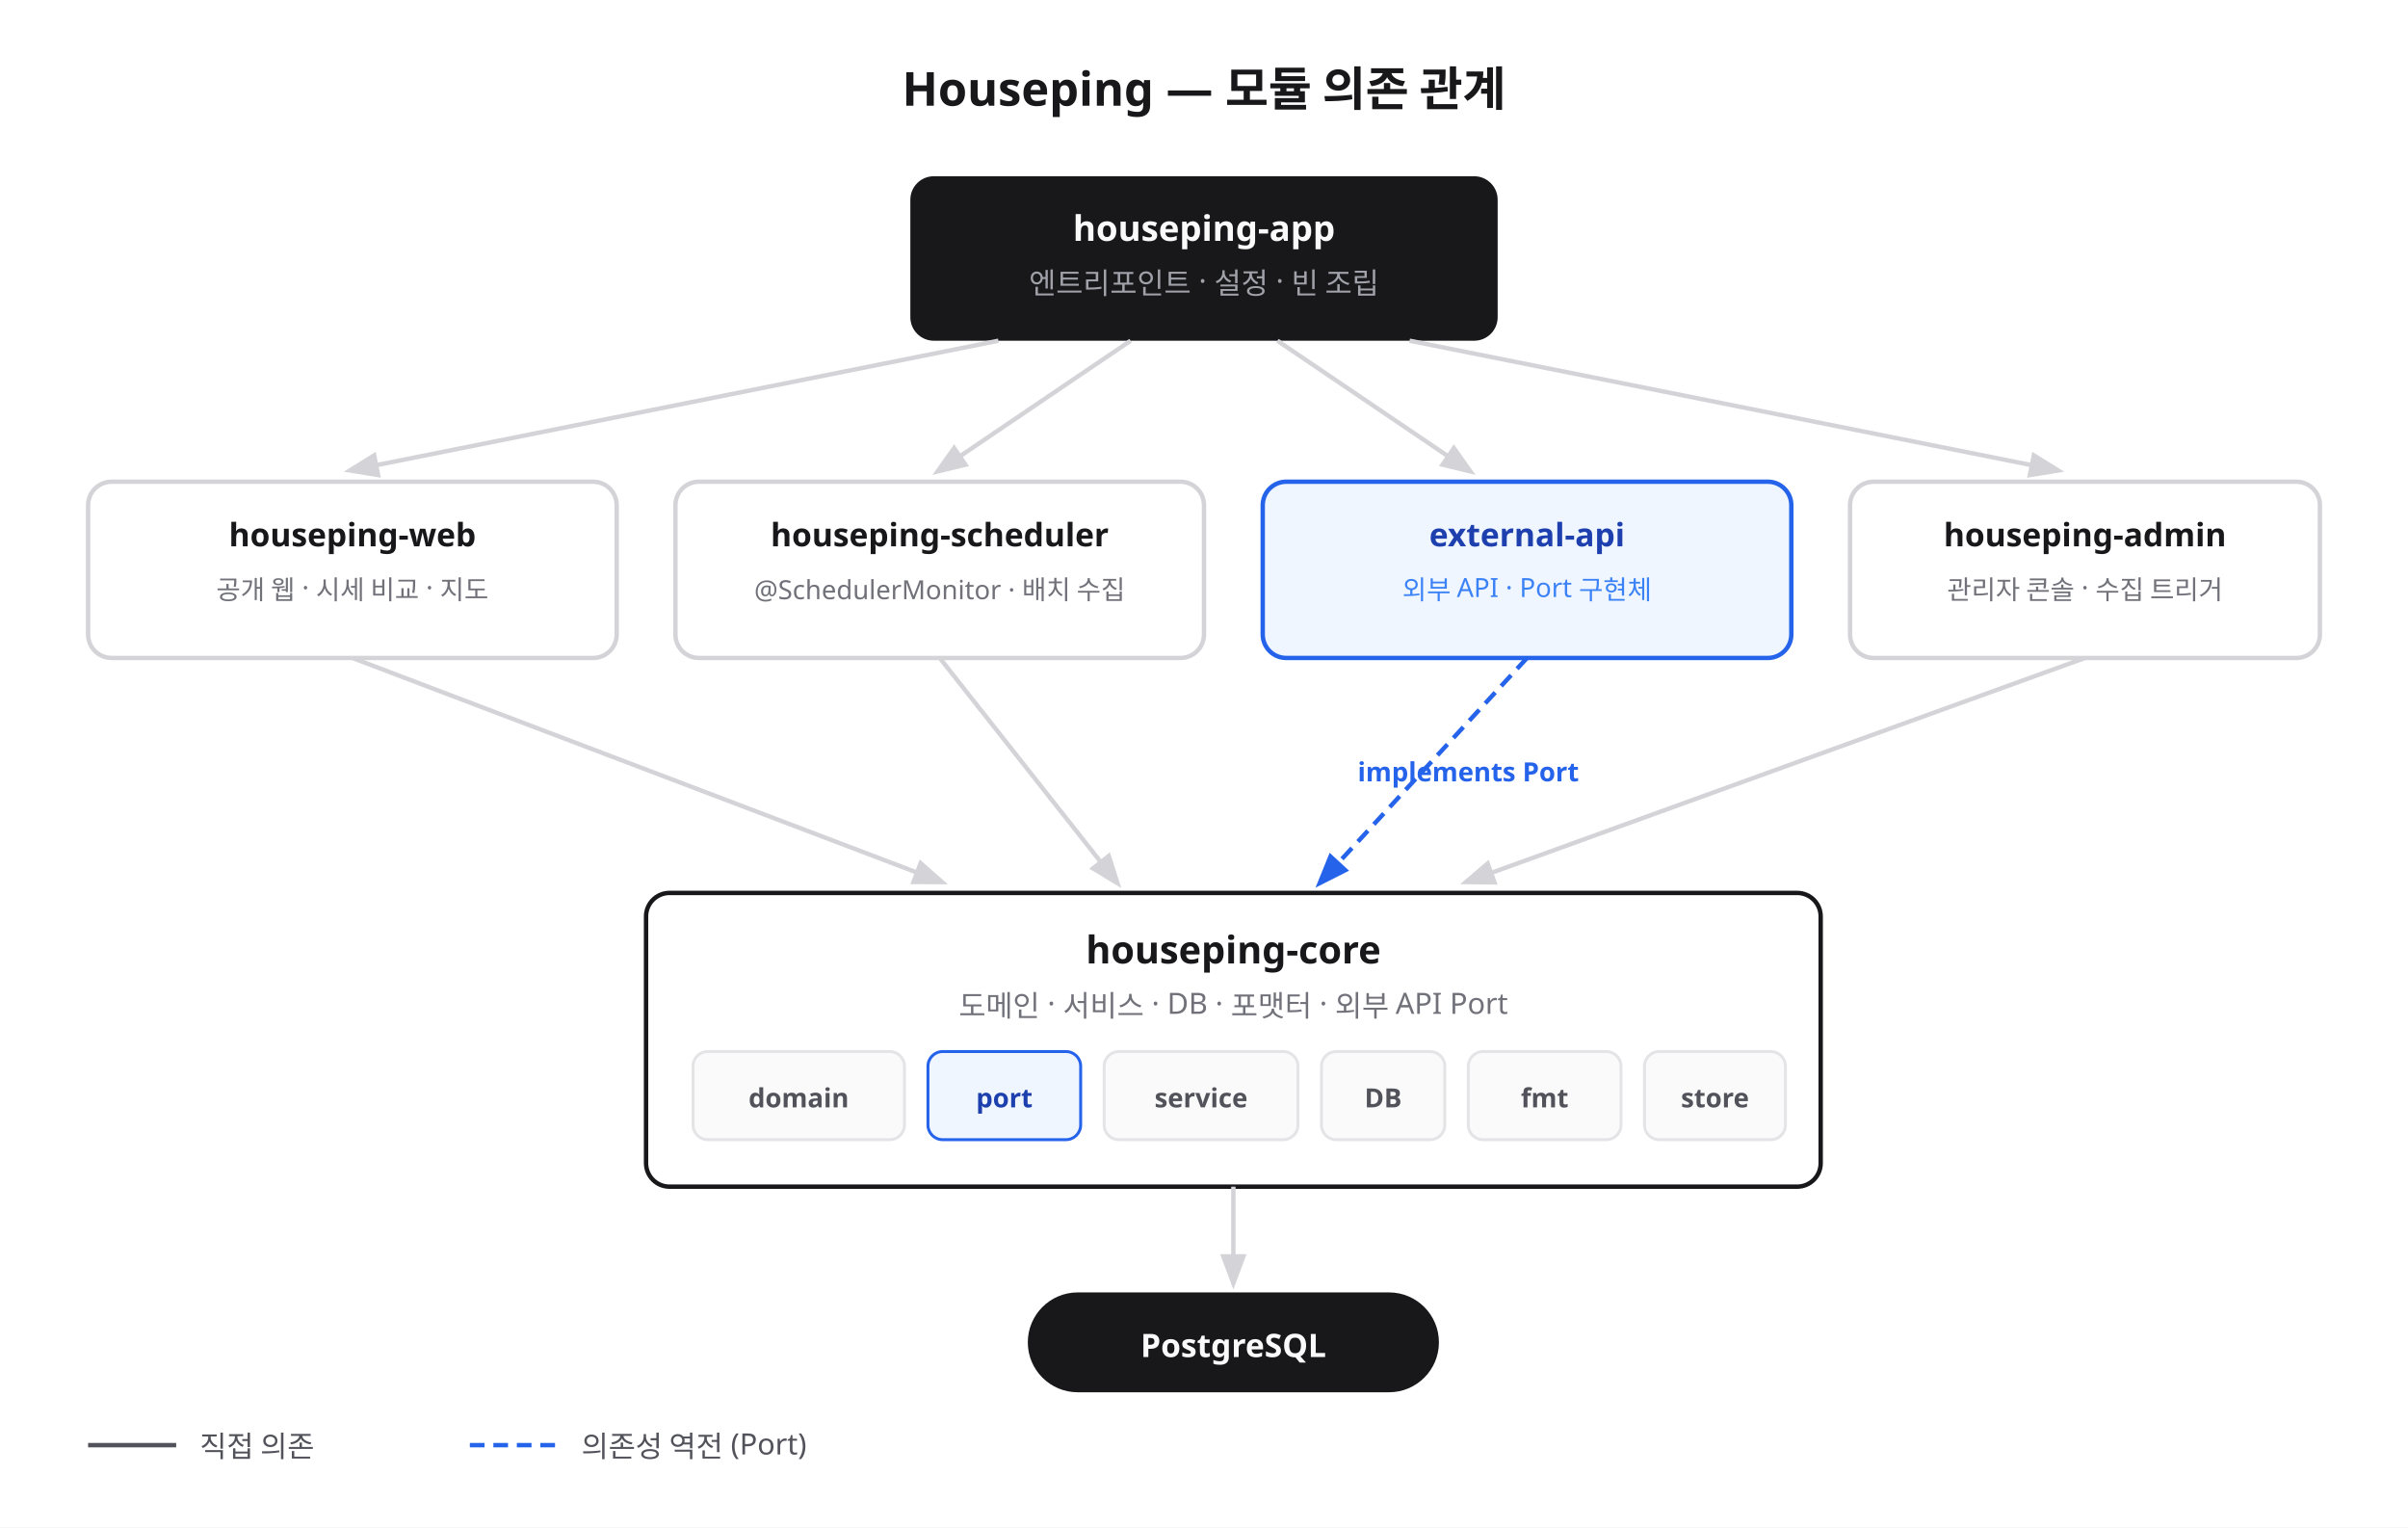
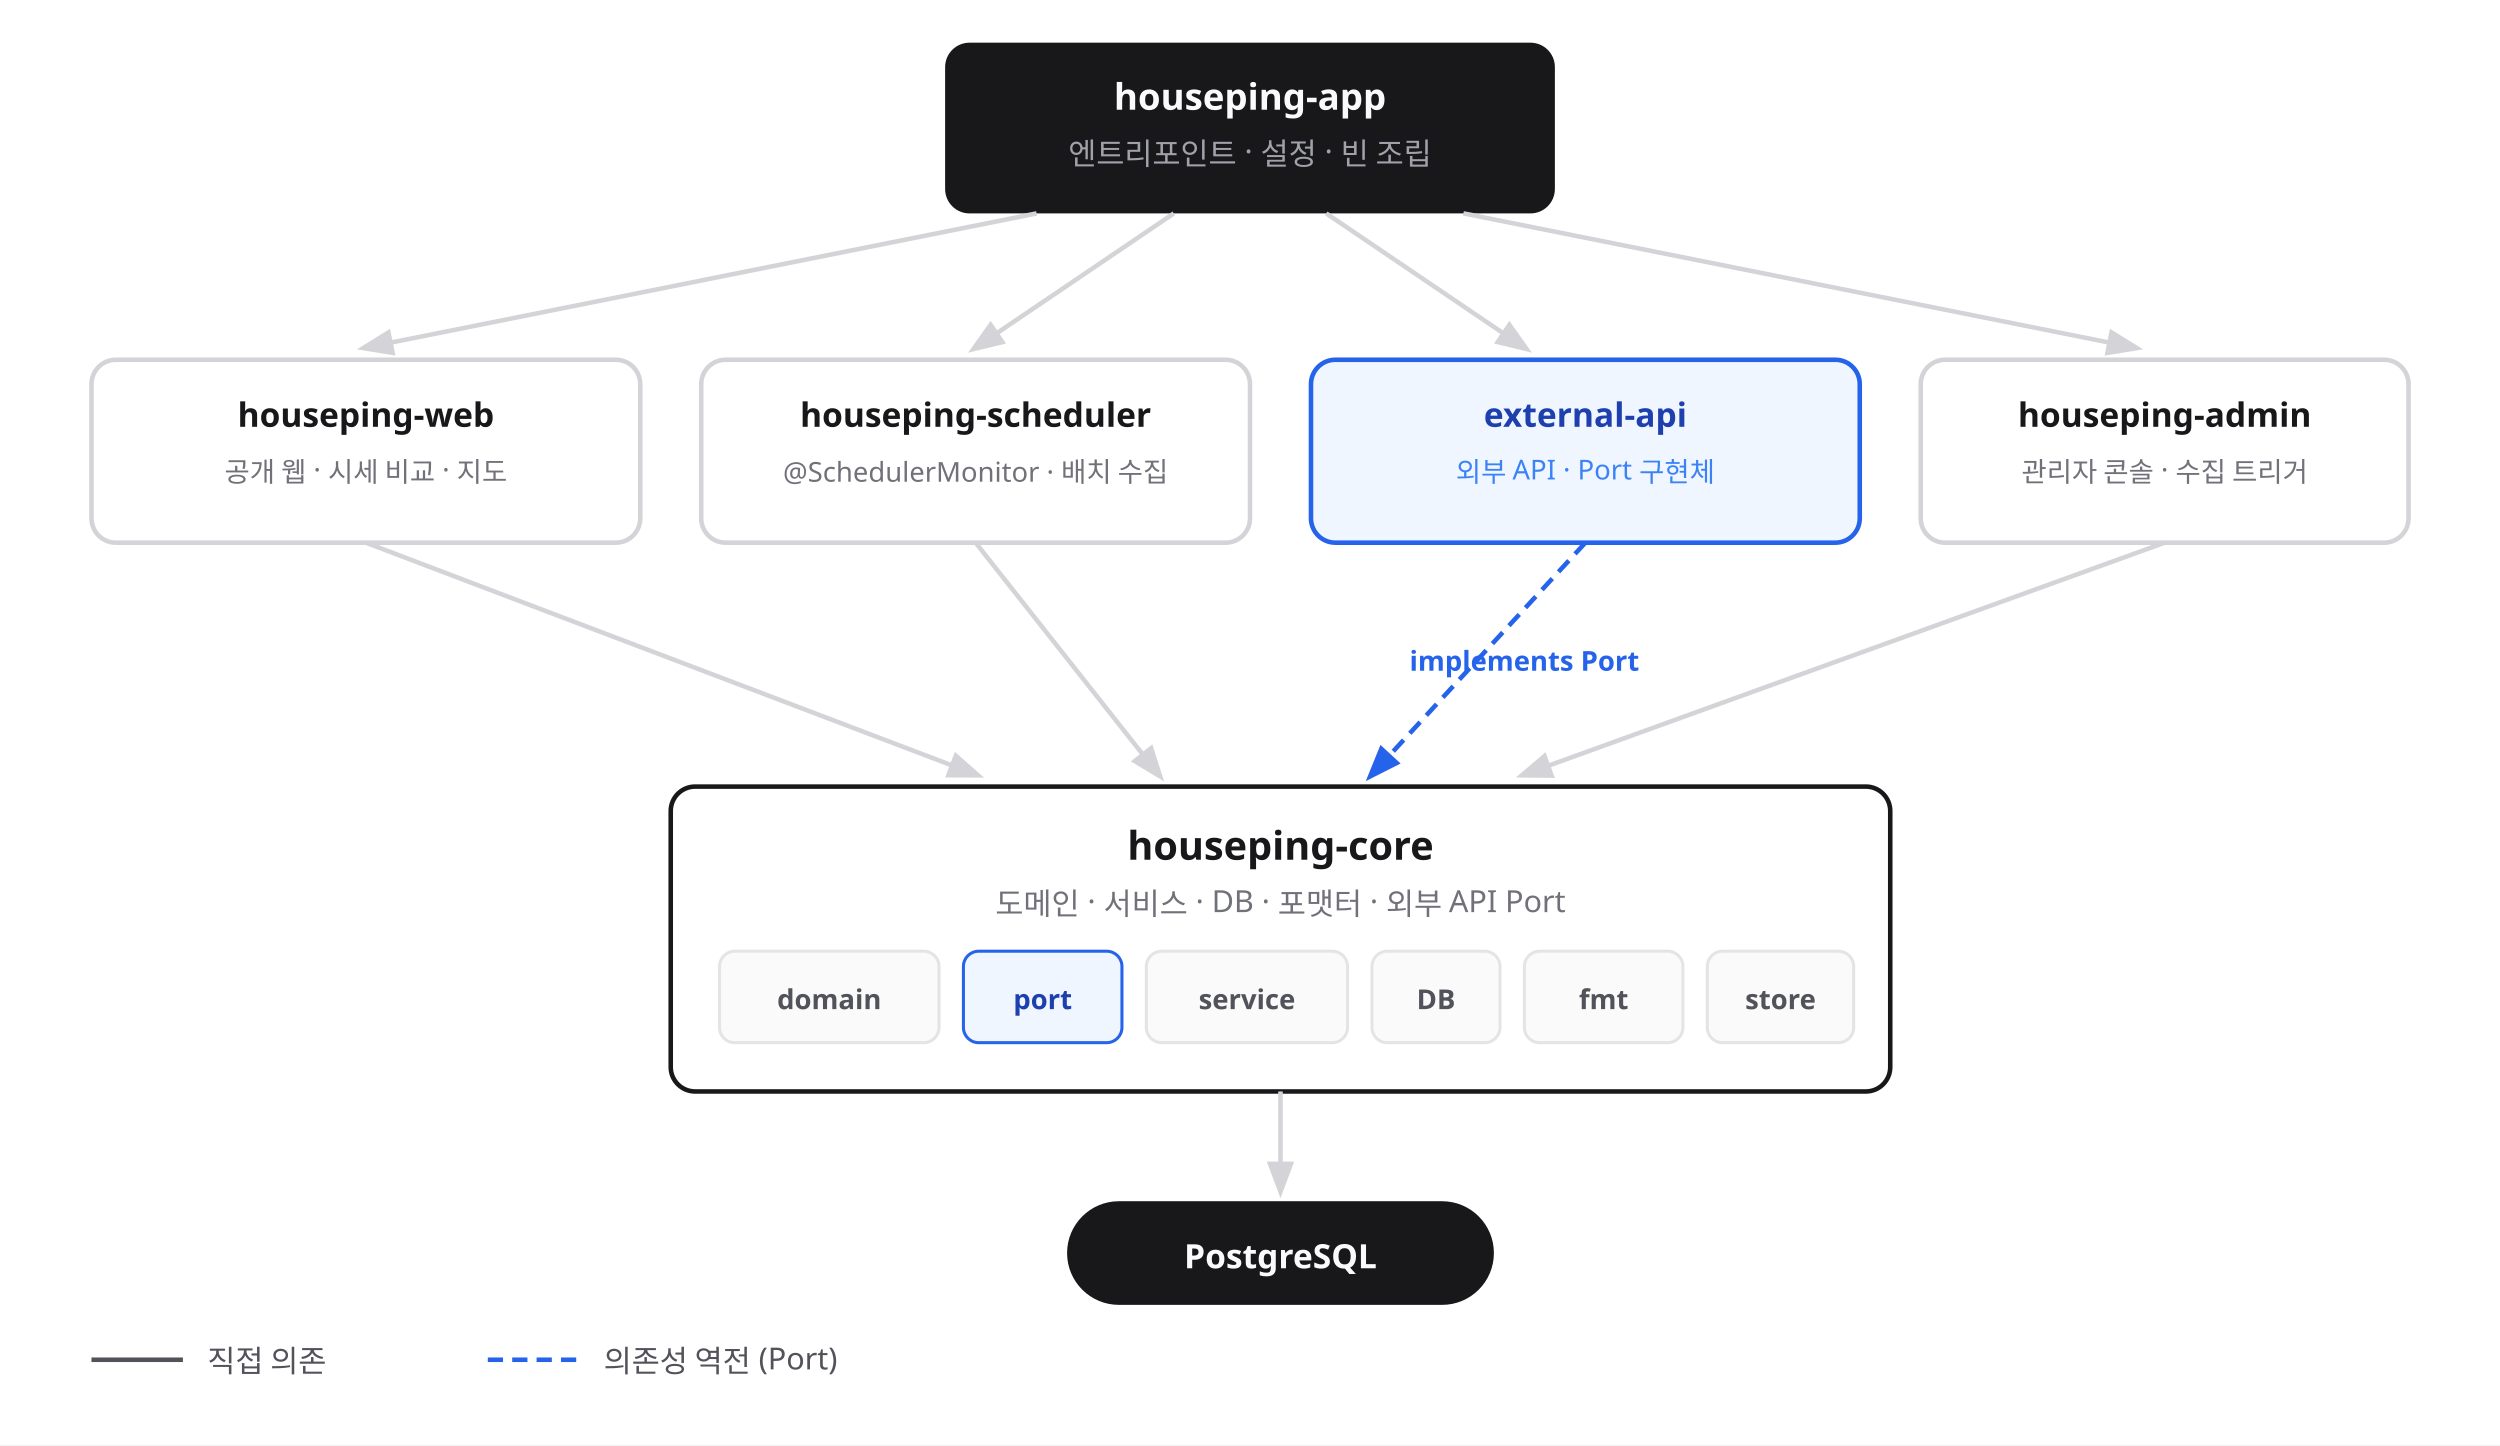
- <svg xmlns="http://www.w3.org/2000/svg" viewBox="0 0 820 520" font-family="'Pretendard Variable', Pretendard, system-ui, sans-serif">
+ <svg xmlns="http://www.w3.org/2000/svg" viewBox="0 46 820 474" font-family="'Pretendard Variable', Pretendard, system-ui, sans-serif">
  <rect width="820" height="520" fill="#ffffff" />
-   <text x="410" y="36" text-anchor="middle" font-size="16" font-weight="700" fill="#18181b">Houseping — 모듈 의존 관계</text>
  <rect x="310" y="60" width="200" height="56" rx="8" fill="#18181b" />
  <text x="410" y="82" text-anchor="middle" font-size="12" font-weight="700" fill="#fafafa">houseping-app</text>
  <text x="410" y="100" text-anchor="middle" font-size="10" fill="#a1a1aa">엔트리포인트 · 설정 · 빈 조립</text>
  <line x1="340" y1="116" x2="120" y2="160" stroke="#d4d4d8" stroke-width="1.5" marker-end="url(#arrow)" />
  <line x1="385" y1="116" x2="320" y2="160" stroke="#d4d4d8" stroke-width="1.5" marker-end="url(#arrow)" />
  <line x1="435" y1="116" x2="500" y2="160" stroke="#d4d4d8" stroke-width="1.5" marker-end="url(#arrow)" />
  <line x1="480" y1="116" x2="700" y2="160" stroke="#d4d4d8" stroke-width="1.5" marker-end="url(#arrow)" />
  <rect x="30" y="164" width="180" height="60" rx="8" fill="#ffffff" stroke="#d4d4d8" stroke-width="1.5" />
  <text x="120" y="186" text-anchor="middle" font-size="11" font-weight="700" fill="#18181b">houseping-web</text>
  <text x="120" y="204" text-anchor="middle" font-size="9" fill="#71717a">공개 웹 · 시세 비교 · 지도</text>
  <rect x="230" y="164" width="180" height="60" rx="8" fill="#ffffff" stroke="#d4d4d8" stroke-width="1.5" />
  <text x="320" y="186" text-anchor="middle" font-size="11" font-weight="700" fill="#18181b">houseping-scheduler</text>
  <text x="320" y="204" text-anchor="middle" font-size="9" fill="#71717a">@SchedulerMonitor · 배치 수집</text>
  <rect x="430" y="164" width="180" height="60" rx="8" fill="#eff6ff" stroke="#2563eb" stroke-width="1.5" />
  <text x="520" y="186" text-anchor="middle" font-size="11" font-weight="700" fill="#1e40af">external-api</text>
  <text x="520" y="204" text-anchor="middle" font-size="9" fill="#3b82f6">외부 API · Port 구현체</text>
  <rect x="630" y="164" width="160" height="60" rx="8" fill="#ffffff" stroke="#d4d4d8" stroke-width="1.5" />
  <text x="710" y="186" text-anchor="middle" font-size="11" font-weight="700" fill="#18181b">houseping-admin</text>
  <text x="710" y="204" text-anchor="middle" font-size="9" fill="#71717a">관리자 콘솔 · 수집 트리거</text>
  <line x1="120" y1="224" x2="320" y2="300" stroke="#d4d4d8" stroke-width="1.5" marker-end="url(#arrow)" />
  <line x1="320" y1="224" x2="380" y2="300" stroke="#d4d4d8" stroke-width="1.5" marker-end="url(#arrow)" />
  <line x1="520" y1="224" x2="450" y2="300" stroke="#2563eb" stroke-width="1.5" stroke-dasharray="5 3" marker-end="url(#arrow-blue)" />
  <line x1="710" y1="224" x2="500" y2="300" stroke="#d4d4d8" stroke-width="1.5" marker-end="url(#arrow)" />
  <text x="500" y="266" text-anchor="middle" font-size="9" font-weight="600" fill="#2563eb">implements Port</text>
  <rect x="220" y="304" width="400" height="100" rx="8" fill="#ffffff" stroke="#18181b" stroke-width="1.5" />
  <text x="420" y="328" text-anchor="middle" font-size="13" font-weight="700" fill="#18181b">houseping-core</text>
  <text x="420" y="346" text-anchor="middle" font-size="10" fill="#71717a">도메인 · 서비스 · DB · 포맷터 · 외부 API Port</text>
  <rect x="236" y="358" width="72" height="30" rx="5" fill="#fafafa" stroke="#e4e4e7" stroke-width="1" />
  <text x="272" y="377" text-anchor="middle" font-size="9" font-weight="600" fill="#52525b">domain</text>
  <rect x="316" y="358" width="52" height="30" rx="5" fill="#eff6ff" stroke="#2563eb" stroke-width="1" />
  <text x="342" y="377" text-anchor="middle" font-size="9" font-weight="700" fill="#1e40af">port</text>
  <rect x="376" y="358" width="66" height="30" rx="5" fill="#fafafa" stroke="#e4e4e7" stroke-width="1" />
  <text x="409" y="377" text-anchor="middle" font-size="9" font-weight="600" fill="#52525b">service</text>
  <rect x="450" y="358" width="42" height="30" rx="5" fill="#fafafa" stroke="#e4e4e7" stroke-width="1" />
  <text x="471" y="377" text-anchor="middle" font-size="9" font-weight="600" fill="#52525b">DB</text>
  <rect x="500" y="358" width="52" height="30" rx="5" fill="#fafafa" stroke="#e4e4e7" stroke-width="1" />
  <text x="526" y="377" text-anchor="middle" font-size="9" font-weight="600" fill="#52525b">fmt</text>
  <rect x="560" y="358" width="48" height="30" rx="5" fill="#fafafa" stroke="#e4e4e7" stroke-width="1" />
  <text x="584" y="377" text-anchor="middle" font-size="9" font-weight="600" fill="#52525b">store</text>
  <line x1="420" y1="404" x2="420" y2="436" stroke="#d4d4d8" stroke-width="1.5" marker-end="url(#arrow)" />
  <rect x="350" y="440" width="140" height="34" rx="17" fill="#18181b" />
  <text x="420" y="462" text-anchor="middle" font-size="11" font-weight="600" fill="#fafafa">PostgreSQL</text>
  <line x1="30" y1="492" x2="60" y2="492" stroke="#52525b" stroke-width="1.5" />
  <text x="68" y="496" font-size="10" fill="#52525b">직접 의존</text>
  <line x1="160" y1="492" x2="190" y2="492" stroke="#2563eb" stroke-width="1.5" stroke-dasharray="5 3" />
  <text x="198" y="496" font-size="10" fill="#52525b">의존성 역전 (Port)</text>
  <defs>
    <marker id="arrow" markerWidth="8" markerHeight="8" refX="6" refY="3" orient="auto">
      <path d="M0,0 L0,6 L8,3 z" fill="#d4d4d8" />
    </marker>
    <marker id="arrow-blue" markerWidth="8" markerHeight="8" refX="6" refY="3" orient="auto">
      <path d="M0,0 L0,6 L8,3 z" fill="#2563eb" />
    </marker>
  </defs>
</svg>
